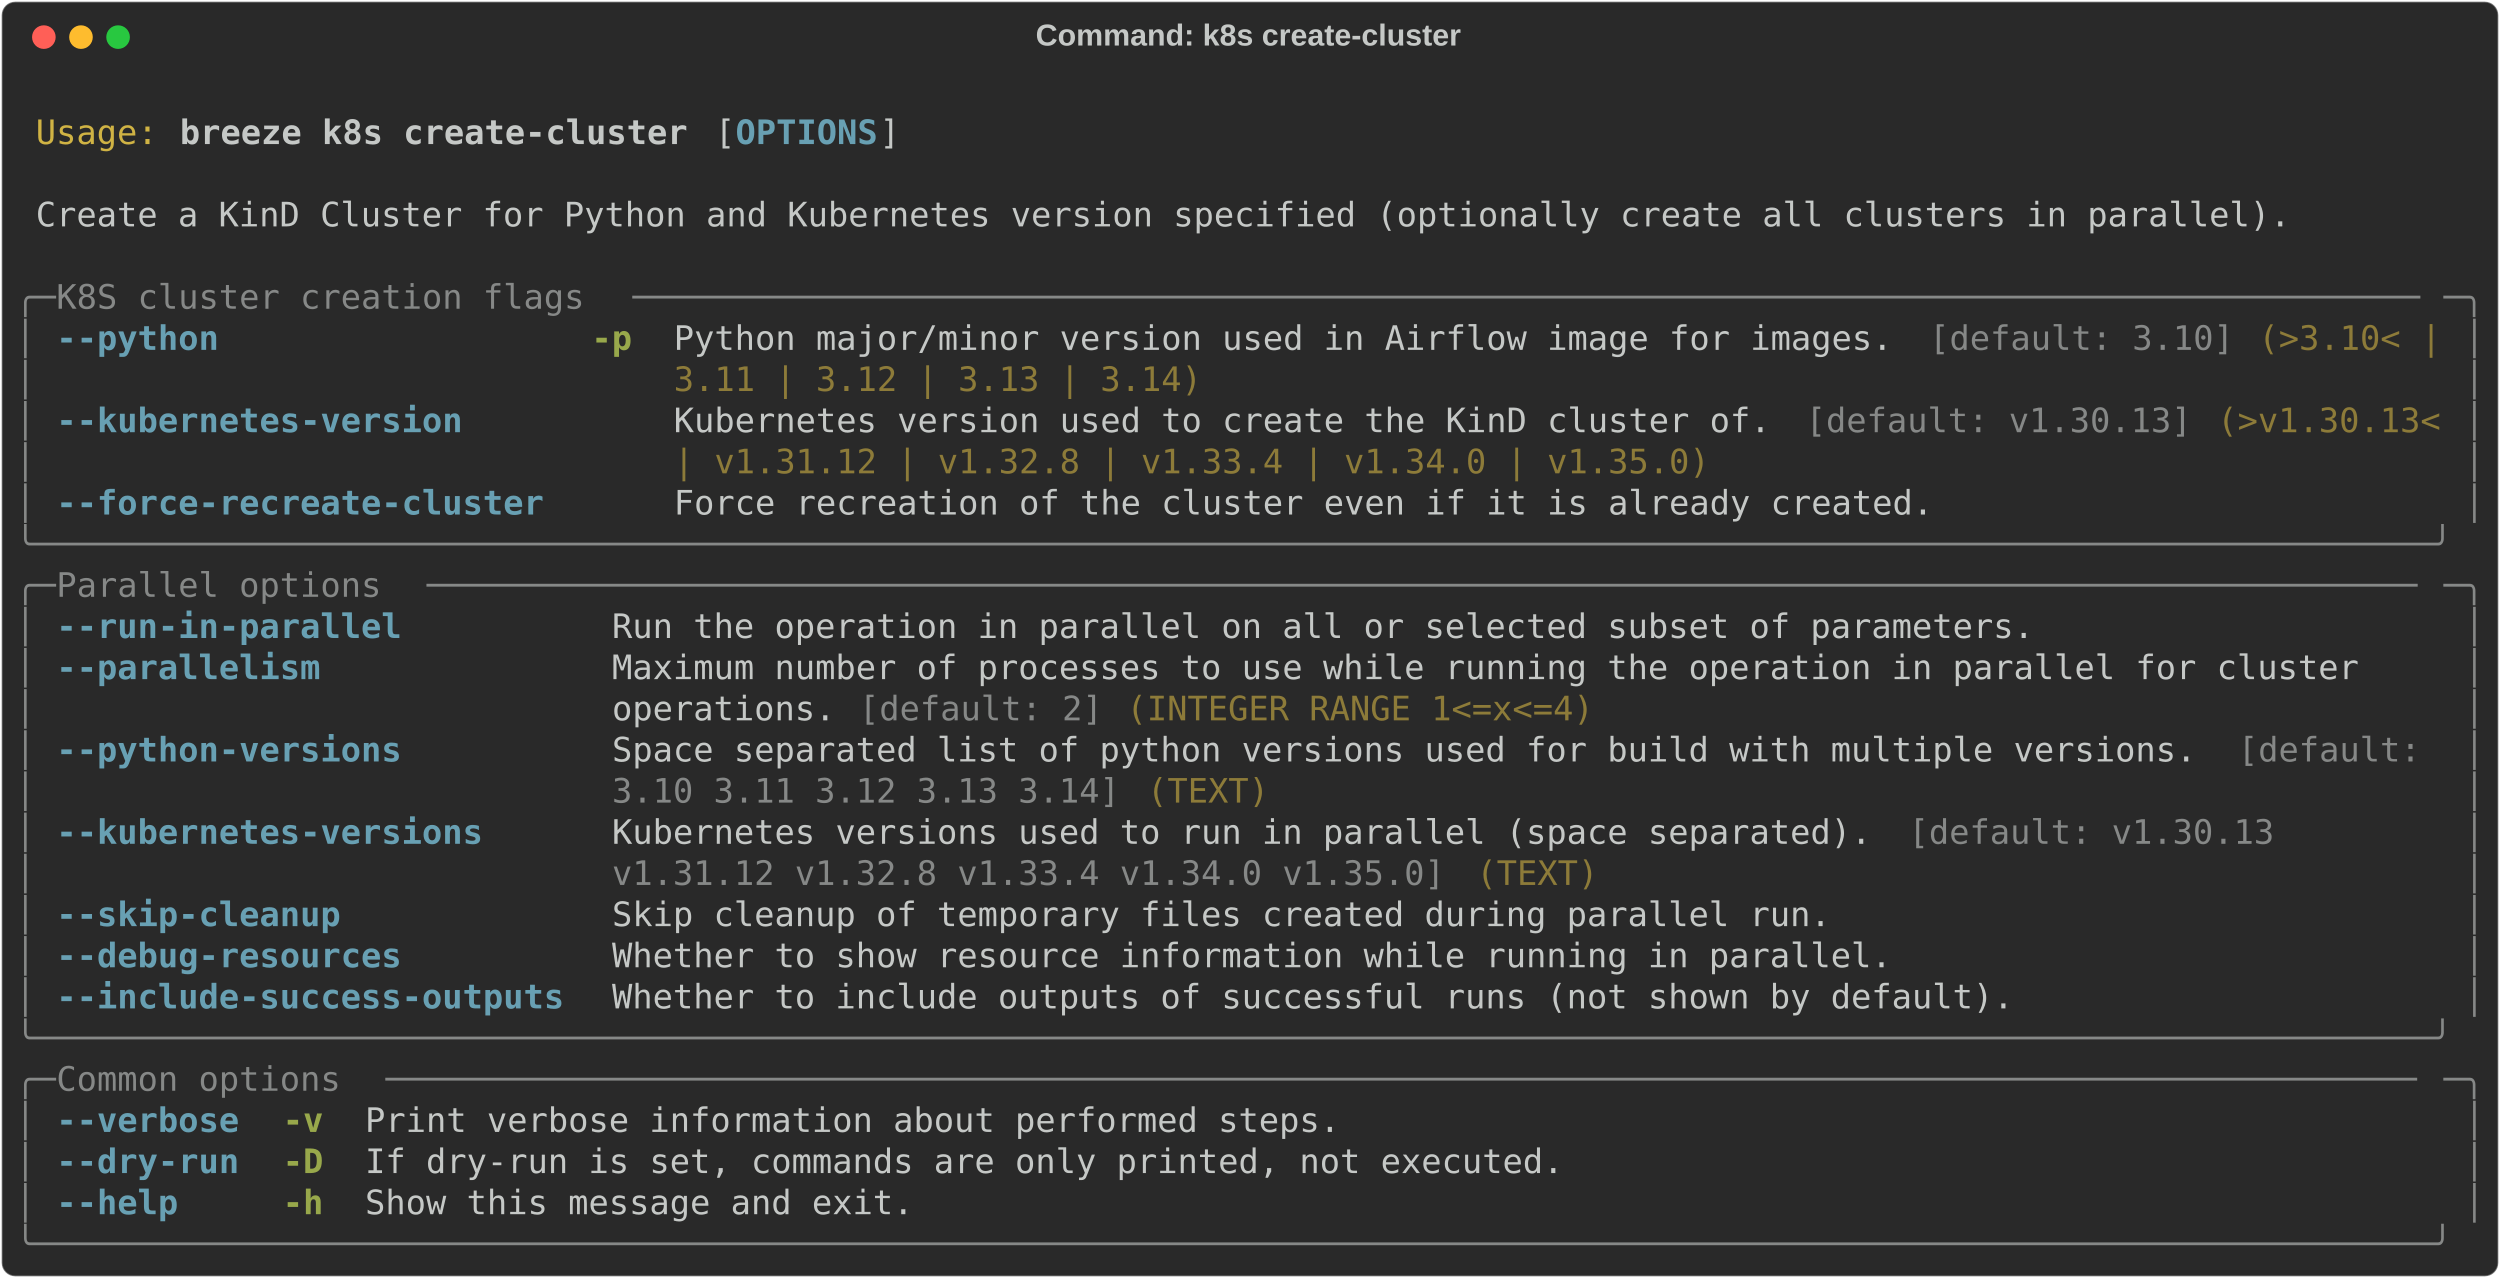
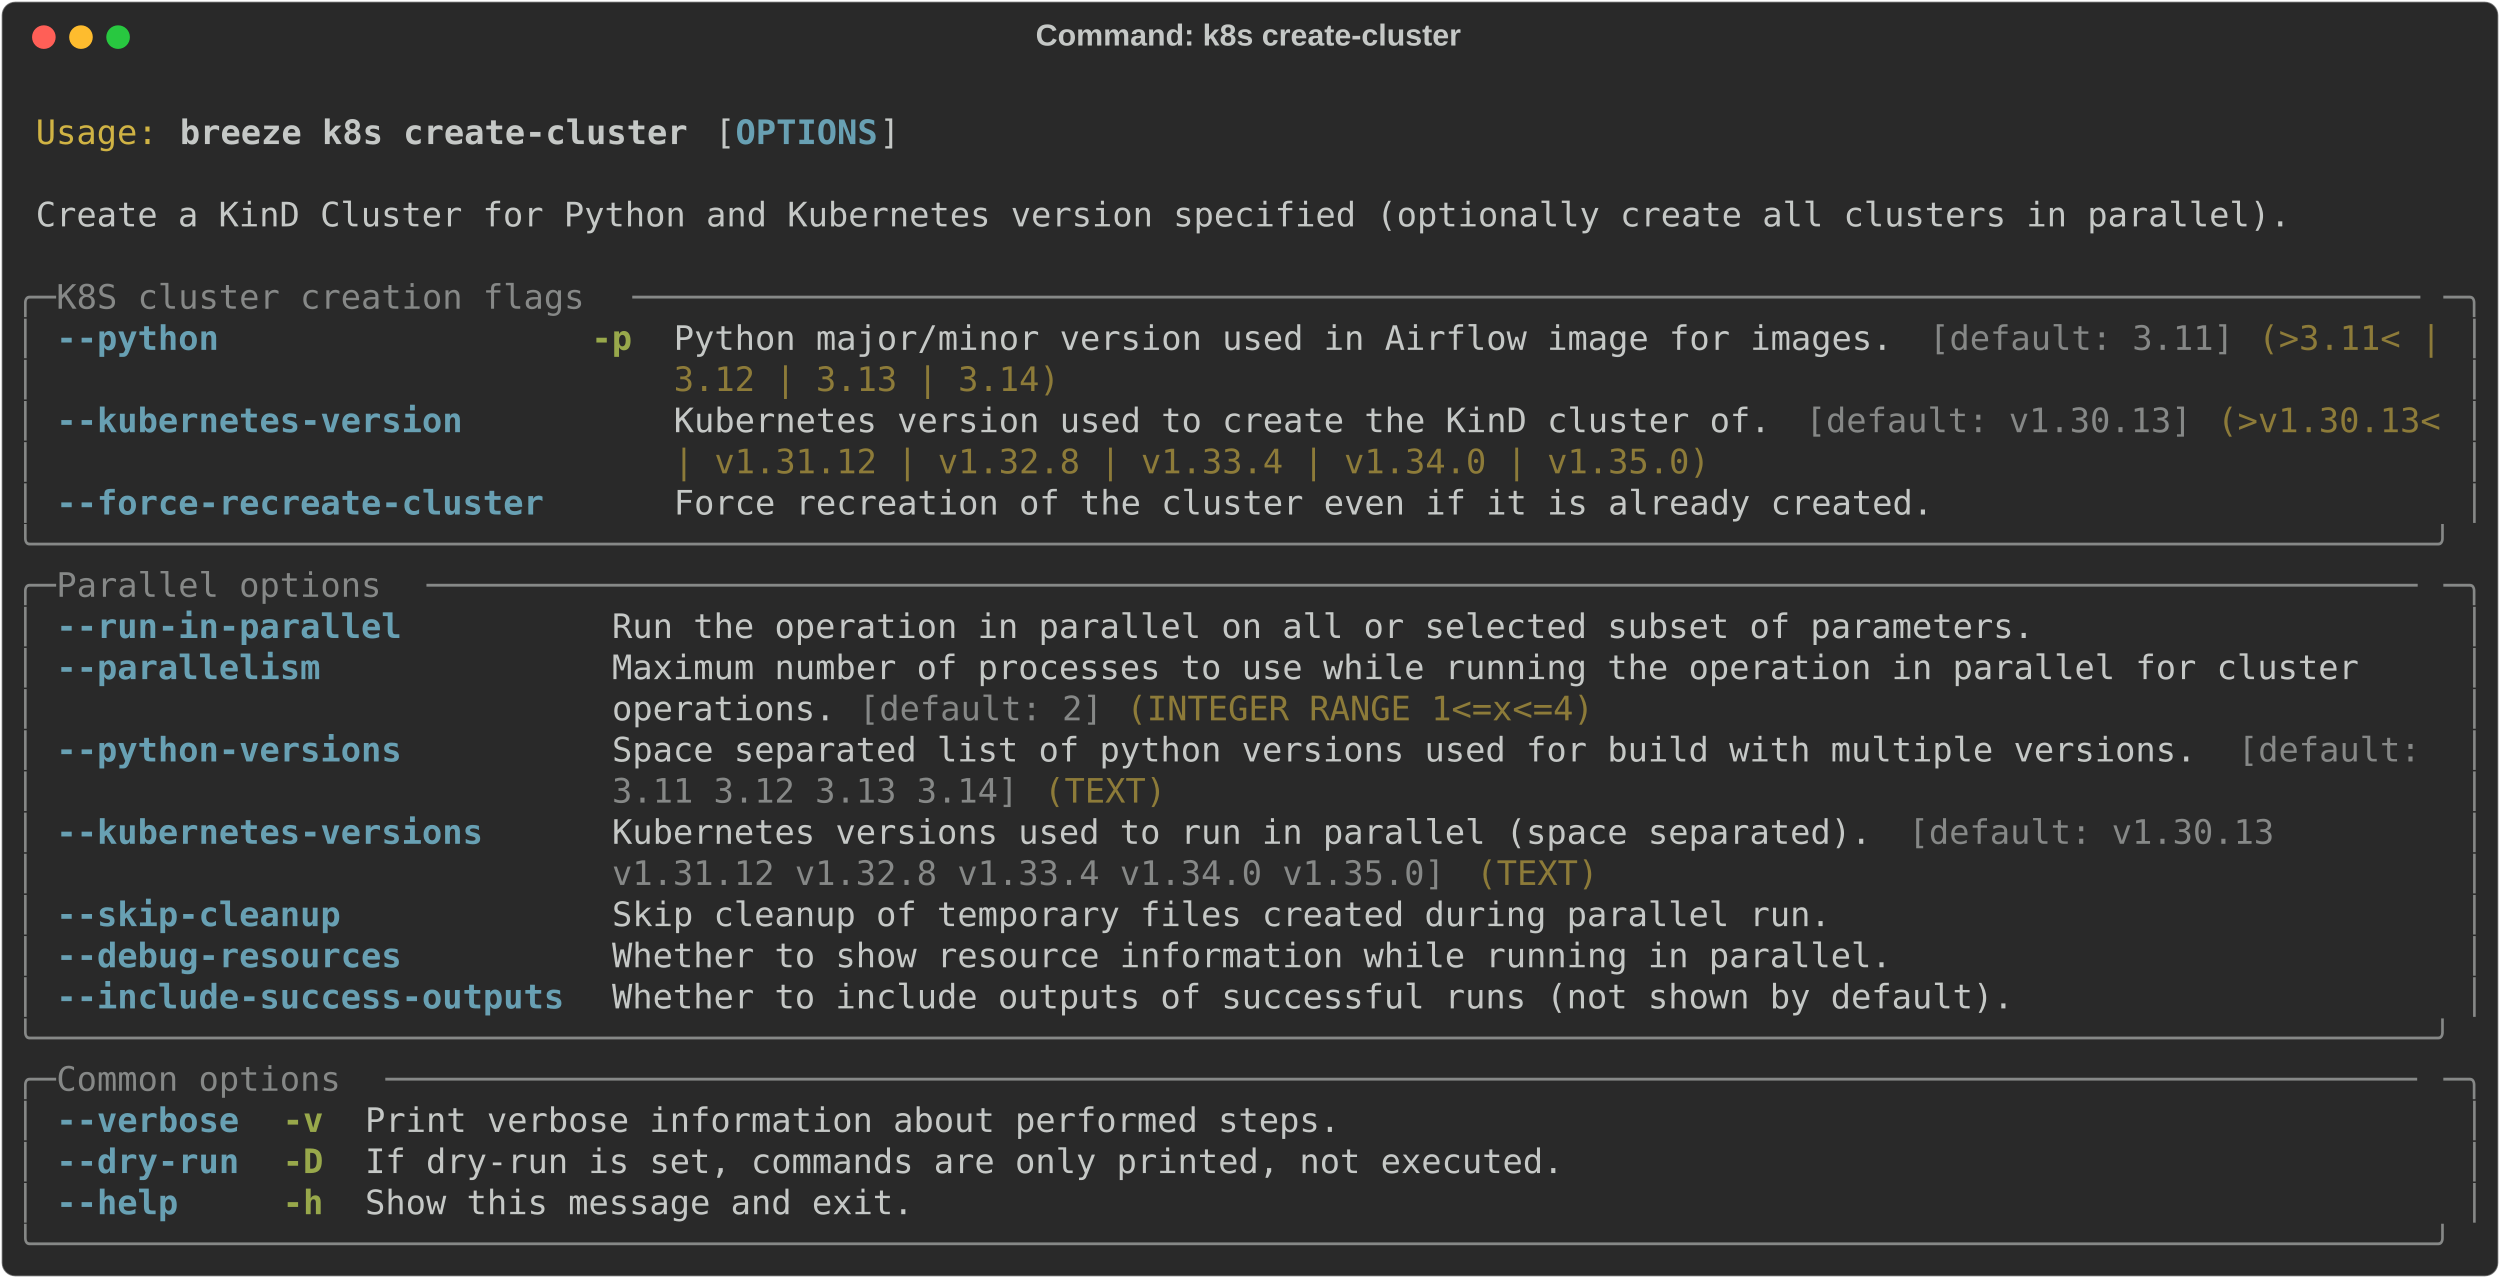
<svg xmlns="http://www.w3.org/2000/svg" class="rich-terminal" viewBox="0 0 1482 757.6">
  <style>

    @font-face {
        font-family: "Fira Code";
        src: local("FiraCode-Regular"),
                url("https://cdnjs.cloudflare.com/ajax/libs/firacode/6.2.0/woff2/FiraCode-Regular.woff2") format("woff2"),
                url("https://cdnjs.cloudflare.com/ajax/libs/firacode/6.2.0/woff/FiraCode-Regular.woff") format("woff");
        font-style: normal;
        font-weight: 400;
    }
    @font-face {
        font-family: "Fira Code";
        src: local("FiraCode-Bold"),
                url("https://cdnjs.cloudflare.com/ajax/libs/firacode/6.2.0/woff2/FiraCode-Bold.woff2") format("woff2"),
                url("https://cdnjs.cloudflare.com/ajax/libs/firacode/6.2.0/woff/FiraCode-Bold.woff") format("woff");
        font-style: bold;
        font-weight: 700;
    }

    .breeze-k8s-create-cluster-matrix {
        font-family: Fira Code, monospace;
        font-size: 20px;
        line-height: 24.4px;
        font-variant-east-asian: full-width;
    }

    .breeze-k8s-create-cluster-title {
        font-size: 18px;
        font-weight: bold;
        font-family: arial;
    }

    .breeze-k8s-create-cluster-r1 { fill: #c5c8c6 }
.breeze-k8s-create-cluster-r2 { fill: #d0b344 }
.breeze-k8s-create-cluster-r3 { fill: #c5c8c6;font-weight: bold }
.breeze-k8s-create-cluster-r4 { fill: #68a0b3;font-weight: bold }
.breeze-k8s-create-cluster-r5 { fill: #868887 }
.breeze-k8s-create-cluster-r6 { fill: #98a84b;font-weight: bold }
.breeze-k8s-create-cluster-r7 { fill: #8d7b39 }
    </style>
  <defs>
    <clipPath id="breeze-k8s-create-cluster-clip-terminal">
      <rect x="0" y="0" width="1463.0" height="706.6" />
    </clipPath>
    <clipPath id="breeze-k8s-create-cluster-line-0">
      <rect x="0" y="1.5" width="1464" height="24.65" />
    </clipPath>
    <clipPath id="breeze-k8s-create-cluster-line-1">
      <rect x="0" y="25.9" width="1464" height="24.65" />
    </clipPath>
    <clipPath id="breeze-k8s-create-cluster-line-2">
      <rect x="0" y="50.3" width="1464" height="24.65" />
    </clipPath>
    <clipPath id="breeze-k8s-create-cluster-line-3">
      <rect x="0" y="74.7" width="1464" height="24.65" />
    </clipPath>
    <clipPath id="breeze-k8s-create-cluster-line-4">
      <rect x="0" y="99.1" width="1464" height="24.65" />
    </clipPath>
    <clipPath id="breeze-k8s-create-cluster-line-5">
      <rect x="0" y="123.5" width="1464" height="24.65" />
    </clipPath>
    <clipPath id="breeze-k8s-create-cluster-line-6">
      <rect x="0" y="147.9" width="1464" height="24.65" />
    </clipPath>
    <clipPath id="breeze-k8s-create-cluster-line-7">
      <rect x="0" y="172.3" width="1464" height="24.65" />
    </clipPath>
    <clipPath id="breeze-k8s-create-cluster-line-8">
      <rect x="0" y="196.7" width="1464" height="24.65" />
    </clipPath>
    <clipPath id="breeze-k8s-create-cluster-line-9">
      <rect x="0" y="221.1" width="1464" height="24.65" />
    </clipPath>
    <clipPath id="breeze-k8s-create-cluster-line-10">
      <rect x="0" y="245.5" width="1464" height="24.65" />
    </clipPath>
    <clipPath id="breeze-k8s-create-cluster-line-11">
      <rect x="0" y="269.9" width="1464" height="24.65" />
    </clipPath>
    <clipPath id="breeze-k8s-create-cluster-line-12">
      <rect x="0" y="294.3" width="1464" height="24.65" />
    </clipPath>
    <clipPath id="breeze-k8s-create-cluster-line-13">
      <rect x="0" y="318.7" width="1464" height="24.65" />
    </clipPath>
    <clipPath id="breeze-k8s-create-cluster-line-14">
      <rect x="0" y="343.1" width="1464" height="24.65" />
    </clipPath>
    <clipPath id="breeze-k8s-create-cluster-line-15">
      <rect x="0" y="367.5" width="1464" height="24.65" />
    </clipPath>
    <clipPath id="breeze-k8s-create-cluster-line-16">
      <rect x="0" y="391.9" width="1464" height="24.65" />
    </clipPath>
    <clipPath id="breeze-k8s-create-cluster-line-17">
      <rect x="0" y="416.3" width="1464" height="24.65" />
    </clipPath>
    <clipPath id="breeze-k8s-create-cluster-line-18">
      <rect x="0" y="440.7" width="1464" height="24.65" />
    </clipPath>
    <clipPath id="breeze-k8s-create-cluster-line-19">
      <rect x="0" y="465.1" width="1464" height="24.65" />
    </clipPath>
    <clipPath id="breeze-k8s-create-cluster-line-20">
      <rect x="0" y="489.5" width="1464" height="24.65" />
    </clipPath>
    <clipPath id="breeze-k8s-create-cluster-line-21">
      <rect x="0" y="513.9" width="1464" height="24.65" />
    </clipPath>
    <clipPath id="breeze-k8s-create-cluster-line-22">
      <rect x="0" y="538.3" width="1464" height="24.65" />
    </clipPath>
    <clipPath id="breeze-k8s-create-cluster-line-23">
      <rect x="0" y="562.7" width="1464" height="24.65" />
    </clipPath>
    <clipPath id="breeze-k8s-create-cluster-line-24">
      <rect x="0" y="587.1" width="1464" height="24.65" />
    </clipPath>
    <clipPath id="breeze-k8s-create-cluster-line-25">
      <rect x="0" y="611.5" width="1464" height="24.65" />
    </clipPath>
    <clipPath id="breeze-k8s-create-cluster-line-26">
      <rect x="0" y="635.9" width="1464" height="24.65" />
    </clipPath>
    <clipPath id="breeze-k8s-create-cluster-line-27">
      <rect x="0" y="660.3" width="1464" height="24.65" />
    </clipPath>
  </defs>
  <rect fill="#292929" stroke="rgba(255,255,255,0.35)" stroke-width="1" x="1" y="1" width="1480" height="755.6" rx="8" />
  <text class="breeze-k8s-create-cluster-title" fill="#c5c8c6" text-anchor="middle" x="740" y="27">Command: k8s create-cluster</text>
  <g transform="translate(26,22)">
    <circle cx="0" cy="0" r="7" fill="#ff5f57" />
    <circle cx="22" cy="0" r="7" fill="#febc2e" />
    <circle cx="44" cy="0" r="7" fill="#28c840" />
  </g>
  <g transform="translate(9, 41)" clip-path="url(#breeze-k8s-create-cluster-clip-terminal)">
    <g class="breeze-k8s-create-cluster-matrix">
      <text class="breeze-k8s-create-cluster-r1" x="1464" y="20" textLength="12.2" clip-path="url(#breeze-k8s-create-cluster-line-0)">
</text>
      <text class="breeze-k8s-create-cluster-r2" x="12.2" y="44.4" textLength="73.2" clip-path="url(#breeze-k8s-create-cluster-line-1)">Usage:</text>
      <text class="breeze-k8s-create-cluster-r3" x="97.6" y="44.4" textLength="305" clip-path="url(#breeze-k8s-create-cluster-line-1)">breeze k8s create-cluster</text>
      <text class="breeze-k8s-create-cluster-r1" x="414.8" y="44.4" textLength="12.2" clip-path="url(#breeze-k8s-create-cluster-line-1)">[</text>
      <text class="breeze-k8s-create-cluster-r4" x="427" y="44.4" textLength="85.4" clip-path="url(#breeze-k8s-create-cluster-line-1)">OPTIONS</text>
      <text class="breeze-k8s-create-cluster-r1" x="512.4" y="44.4" textLength="12.2" clip-path="url(#breeze-k8s-create-cluster-line-1)">]</text>
      <text class="breeze-k8s-create-cluster-r1" x="1464" y="44.4" textLength="12.2" clip-path="url(#breeze-k8s-create-cluster-line-1)">
</text>
      <text class="breeze-k8s-create-cluster-r1" x="1464" y="68.8" textLength="12.2" clip-path="url(#breeze-k8s-create-cluster-line-2)">
</text>
      <text class="breeze-k8s-create-cluster-r1" x="12.2" y="93.2" textLength="1354.2" clip-path="url(#breeze-k8s-create-cluster-line-3)">Create a KinD Cluster for Python and Kubernetes version specified (optionally create all clusters in parallel).</text>
      <text class="breeze-k8s-create-cluster-r1" x="1464" y="93.2" textLength="12.2" clip-path="url(#breeze-k8s-create-cluster-line-3)">
</text>
      <text class="breeze-k8s-create-cluster-r1" x="1464" y="117.6" textLength="12.2" clip-path="url(#breeze-k8s-create-cluster-line-4)">
</text>
      <text class="breeze-k8s-create-cluster-r5" x="0" y="142" textLength="24.4" clip-path="url(#breeze-k8s-create-cluster-line-5)">╭─</text>
      <text class="breeze-k8s-create-cluster-r5" x="24.4" y="142" textLength="341.6" clip-path="url(#breeze-k8s-create-cluster-line-5)"> K8S cluster creation flags </text>
      <text class="breeze-k8s-create-cluster-r5" x="366" y="142" textLength="1073.6" clip-path="url(#breeze-k8s-create-cluster-line-5)">────────────────────────────────────────────────────────────────────────────────────────</text>
      <text class="breeze-k8s-create-cluster-r5" x="1439.6" y="142" textLength="24.4" clip-path="url(#breeze-k8s-create-cluster-line-5)">─╮</text>
      <text class="breeze-k8s-create-cluster-r1" x="1464" y="142" textLength="12.2" clip-path="url(#breeze-k8s-create-cluster-line-5)">
</text>
      <text class="breeze-k8s-create-cluster-r5" x="0" y="166.4" textLength="12.2" clip-path="url(#breeze-k8s-create-cluster-line-6)">│</text>
      <text class="breeze-k8s-create-cluster-r4" x="24.4" y="166.4" textLength="292.8" clip-path="url(#breeze-k8s-create-cluster-line-6)">--python                </text>
      <text class="breeze-k8s-create-cluster-r6" x="341.6" y="166.4" textLength="24.4" clip-path="url(#breeze-k8s-create-cluster-line-6)">-p</text>
      <text class="breeze-k8s-create-cluster-r1" x="390.4" y="166.4" textLength="744.2" clip-path="url(#breeze-k8s-create-cluster-line-6)">Python major/minor version used in Airflow image for images. </text>
-       <text class="breeze-k8s-create-cluster-r5" x="1134.6" y="166.4" textLength="183" clip-path="url(#breeze-k8s-create-cluster-line-6)">[default: 3.10]</text>
-       <text class="breeze-k8s-create-cluster-r7" x="1329.8" y="166.4" textLength="109.8" clip-path="url(#breeze-k8s-create-cluster-line-6)">(&gt;3.10&lt; |</text>
+       <text class="breeze-k8s-create-cluster-r5" x="1134.6" y="166.4" textLength="183" clip-path="url(#breeze-k8s-create-cluster-line-6)">[default: 3.11]</text>
+       <text class="breeze-k8s-create-cluster-r7" x="1329.8" y="166.4" textLength="109.8" clip-path="url(#breeze-k8s-create-cluster-line-6)">(&gt;3.11&lt; |</text>
      <text class="breeze-k8s-create-cluster-r5" x="1451.8" y="166.4" textLength="12.2" clip-path="url(#breeze-k8s-create-cluster-line-6)">│</text>
      <text class="breeze-k8s-create-cluster-r1" x="1464" y="166.4" textLength="12.2" clip-path="url(#breeze-k8s-create-cluster-line-6)">
</text>
      <text class="breeze-k8s-create-cluster-r5" x="0" y="190.8" textLength="12.2" clip-path="url(#breeze-k8s-create-cluster-line-7)">│</text>
-       <text class="breeze-k8s-create-cluster-r7" x="390.4" y="190.8" textLength="317.2" clip-path="url(#breeze-k8s-create-cluster-line-7)">3.11 | 3.12 | 3.13 | 3.14)</text>
+       <text class="breeze-k8s-create-cluster-r7" x="390.4" y="190.8" textLength="231.8" clip-path="url(#breeze-k8s-create-cluster-line-7)">3.12 | 3.13 | 3.14)</text>
      <text class="breeze-k8s-create-cluster-r5" x="1451.8" y="190.8" textLength="12.2" clip-path="url(#breeze-k8s-create-cluster-line-7)">│</text>
      <text class="breeze-k8s-create-cluster-r1" x="1464" y="190.8" textLength="12.2" clip-path="url(#breeze-k8s-create-cluster-line-7)">
</text>
      <text class="breeze-k8s-create-cluster-r5" x="0" y="215.2" textLength="12.2" clip-path="url(#breeze-k8s-create-cluster-line-8)">│</text>
      <text class="breeze-k8s-create-cluster-r4" x="24.4" y="215.2" textLength="292.8" clip-path="url(#breeze-k8s-create-cluster-line-8)">--kubernetes-version    </text>
      <text class="breeze-k8s-create-cluster-r1" x="390.4" y="215.2" textLength="671" clip-path="url(#breeze-k8s-create-cluster-line-8)">Kubernetes version used to create the KinD cluster of. </text>
      <text class="breeze-k8s-create-cluster-r5" x="1061.4" y="215.2" textLength="231.8" clip-path="url(#breeze-k8s-create-cluster-line-8)">[default: v1.30.13]</text>
      <text class="breeze-k8s-create-cluster-r7" x="1305.4" y="215.2" textLength="134.2" clip-path="url(#breeze-k8s-create-cluster-line-8)">(&gt;v1.30.13&lt;</text>
      <text class="breeze-k8s-create-cluster-r5" x="1451.8" y="215.2" textLength="12.2" clip-path="url(#breeze-k8s-create-cluster-line-8)">│</text>
      <text class="breeze-k8s-create-cluster-r1" x="1464" y="215.2" textLength="12.2" clip-path="url(#breeze-k8s-create-cluster-line-8)">
</text>
      <text class="breeze-k8s-create-cluster-r5" x="0" y="239.6" textLength="12.2" clip-path="url(#breeze-k8s-create-cluster-line-9)">│</text>
      <text class="breeze-k8s-create-cluster-r7" x="390.4" y="239.6" textLength="622.2" clip-path="url(#breeze-k8s-create-cluster-line-9)">| v1.31.12 | v1.32.8 | v1.33.4 | v1.34.0 | v1.35.0)</text>
      <text class="breeze-k8s-create-cluster-r5" x="1451.8" y="239.6" textLength="12.2" clip-path="url(#breeze-k8s-create-cluster-line-9)">│</text>
      <text class="breeze-k8s-create-cluster-r1" x="1464" y="239.6" textLength="12.2" clip-path="url(#breeze-k8s-create-cluster-line-9)">
</text>
      <text class="breeze-k8s-create-cluster-r5" x="0" y="264" textLength="12.2" clip-path="url(#breeze-k8s-create-cluster-line-10)">│</text>
      <text class="breeze-k8s-create-cluster-r4" x="24.4" y="264" textLength="292.8" clip-path="url(#breeze-k8s-create-cluster-line-10)">--force-recreate-cluster</text>
      <text class="breeze-k8s-create-cluster-r1" x="390.4" y="264" textLength="756.4" clip-path="url(#breeze-k8s-create-cluster-line-10)">Force recreation of the cluster even if it is already created.</text>
      <text class="breeze-k8s-create-cluster-r5" x="1451.8" y="264" textLength="12.2" clip-path="url(#breeze-k8s-create-cluster-line-10)">│</text>
      <text class="breeze-k8s-create-cluster-r1" x="1464" y="264" textLength="12.2" clip-path="url(#breeze-k8s-create-cluster-line-10)">
</text>
      <text class="breeze-k8s-create-cluster-r5" x="0" y="288.4" textLength="1464" clip-path="url(#breeze-k8s-create-cluster-line-11)">╰──────────────────────────────────────────────────────────────────────────────────────────────────────────────────────╯</text>
      <text class="breeze-k8s-create-cluster-r1" x="1464" y="288.4" textLength="12.2" clip-path="url(#breeze-k8s-create-cluster-line-11)">
</text>
      <text class="breeze-k8s-create-cluster-r5" x="0" y="312.8" textLength="24.4" clip-path="url(#breeze-k8s-create-cluster-line-12)">╭─</text>
      <text class="breeze-k8s-create-cluster-r5" x="24.4" y="312.8" textLength="219.6" clip-path="url(#breeze-k8s-create-cluster-line-12)"> Parallel options </text>
      <text class="breeze-k8s-create-cluster-r5" x="244" y="312.8" textLength="1195.6" clip-path="url(#breeze-k8s-create-cluster-line-12)">──────────────────────────────────────────────────────────────────────────────────────────────────</text>
      <text class="breeze-k8s-create-cluster-r5" x="1439.6" y="312.8" textLength="24.4" clip-path="url(#breeze-k8s-create-cluster-line-12)">─╮</text>
      <text class="breeze-k8s-create-cluster-r1" x="1464" y="312.8" textLength="12.2" clip-path="url(#breeze-k8s-create-cluster-line-12)">
</text>
      <text class="breeze-k8s-create-cluster-r5" x="0" y="337.2" textLength="12.2" clip-path="url(#breeze-k8s-create-cluster-line-13)">│</text>
      <text class="breeze-k8s-create-cluster-r4" x="24.4" y="337.2" textLength="305" clip-path="url(#breeze-k8s-create-cluster-line-13)">--run-in-parallel        </text>
      <text class="breeze-k8s-create-cluster-r1" x="353.8" y="337.2" textLength="854" clip-path="url(#breeze-k8s-create-cluster-line-13)">Run the operation in parallel on all or selected subset of parameters.</text>
      <text class="breeze-k8s-create-cluster-r5" x="1451.8" y="337.2" textLength="12.2" clip-path="url(#breeze-k8s-create-cluster-line-13)">│</text>
      <text class="breeze-k8s-create-cluster-r1" x="1464" y="337.2" textLength="12.2" clip-path="url(#breeze-k8s-create-cluster-line-13)">
</text>
      <text class="breeze-k8s-create-cluster-r5" x="0" y="361.6" textLength="12.2" clip-path="url(#breeze-k8s-create-cluster-line-14)">│</text>
      <text class="breeze-k8s-create-cluster-r4" x="24.4" y="361.6" textLength="305" clip-path="url(#breeze-k8s-create-cluster-line-14)">--parallelism            </text>
      <text class="breeze-k8s-create-cluster-r1" x="353.8" y="361.6" textLength="1085.8" clip-path="url(#breeze-k8s-create-cluster-line-14)">Maximum number of processes to use while running the operation in parallel for cluster   </text>
      <text class="breeze-k8s-create-cluster-r5" x="1451.8" y="361.6" textLength="12.2" clip-path="url(#breeze-k8s-create-cluster-line-14)">│</text>
      <text class="breeze-k8s-create-cluster-r1" x="1464" y="361.6" textLength="12.2" clip-path="url(#breeze-k8s-create-cluster-line-14)">
</text>
      <text class="breeze-k8s-create-cluster-r5" x="0" y="386" textLength="12.2" clip-path="url(#breeze-k8s-create-cluster-line-15)">│</text>
      <text class="breeze-k8s-create-cluster-r1" x="353.8" y="386" textLength="146.4" clip-path="url(#breeze-k8s-create-cluster-line-15)">operations. </text>
      <text class="breeze-k8s-create-cluster-r5" x="500.2" y="386" textLength="146.4" clip-path="url(#breeze-k8s-create-cluster-line-15)">[default: 2]</text>
      <text class="breeze-k8s-create-cluster-r7" x="658.8" y="386" textLength="280.6" clip-path="url(#breeze-k8s-create-cluster-line-15)">(INTEGER RANGE 1&lt;=x&lt;=4)</text>
      <text class="breeze-k8s-create-cluster-r5" x="1451.8" y="386" textLength="12.2" clip-path="url(#breeze-k8s-create-cluster-line-15)">│</text>
      <text class="breeze-k8s-create-cluster-r1" x="1464" y="386" textLength="12.2" clip-path="url(#breeze-k8s-create-cluster-line-15)">
</text>
      <text class="breeze-k8s-create-cluster-r5" x="0" y="410.4" textLength="12.2" clip-path="url(#breeze-k8s-create-cluster-line-16)">│</text>
      <text class="breeze-k8s-create-cluster-r4" x="24.4" y="410.4" textLength="305" clip-path="url(#breeze-k8s-create-cluster-line-16)">--python-versions        </text>
      <text class="breeze-k8s-create-cluster-r1" x="353.8" y="410.4" textLength="963.8" clip-path="url(#breeze-k8s-create-cluster-line-16)">Space separated list of python versions used for build with multiple versions. </text>
      <text class="breeze-k8s-create-cluster-r5" x="1317.6" y="410.4" textLength="122" clip-path="url(#breeze-k8s-create-cluster-line-16)">[default: </text>
      <text class="breeze-k8s-create-cluster-r5" x="1451.8" y="410.4" textLength="12.2" clip-path="url(#breeze-k8s-create-cluster-line-16)">│</text>
      <text class="breeze-k8s-create-cluster-r1" x="1464" y="410.4" textLength="12.2" clip-path="url(#breeze-k8s-create-cluster-line-16)">
</text>
      <text class="breeze-k8s-create-cluster-r5" x="0" y="434.8" textLength="12.2" clip-path="url(#breeze-k8s-create-cluster-line-17)">│</text>
-       <text class="breeze-k8s-create-cluster-r5" x="353.8" y="434.8" textLength="305" clip-path="url(#breeze-k8s-create-cluster-line-17)">3.10 3.11 3.12 3.13 3.14]</text>
-       <text class="breeze-k8s-create-cluster-r7" x="671" y="434.8" textLength="73.2" clip-path="url(#breeze-k8s-create-cluster-line-17)">(TEXT)</text>
+       <text class="breeze-k8s-create-cluster-r5" x="353.8" y="434.8" textLength="244" clip-path="url(#breeze-k8s-create-cluster-line-17)">3.11 3.12 3.13 3.14]</text>
+       <text class="breeze-k8s-create-cluster-r7" x="610" y="434.8" textLength="73.2" clip-path="url(#breeze-k8s-create-cluster-line-17)">(TEXT)</text>
      <text class="breeze-k8s-create-cluster-r5" x="1451.8" y="434.8" textLength="12.2" clip-path="url(#breeze-k8s-create-cluster-line-17)">│</text>
      <text class="breeze-k8s-create-cluster-r1" x="1464" y="434.8" textLength="12.2" clip-path="url(#breeze-k8s-create-cluster-line-17)">
</text>
      <text class="breeze-k8s-create-cluster-r5" x="0" y="459.2" textLength="12.2" clip-path="url(#breeze-k8s-create-cluster-line-18)">│</text>
      <text class="breeze-k8s-create-cluster-r4" x="24.4" y="459.2" textLength="305" clip-path="url(#breeze-k8s-create-cluster-line-18)">--kubernetes-versions    </text>
      <text class="breeze-k8s-create-cluster-r1" x="353.8" y="459.2" textLength="768.6" clip-path="url(#breeze-k8s-create-cluster-line-18)">Kubernetes versions used to run in parallel (space separated). </text>
      <text class="breeze-k8s-create-cluster-r5" x="1122.4" y="459.2" textLength="231.8" clip-path="url(#breeze-k8s-create-cluster-line-18)">[default: v1.30.13 </text>
      <text class="breeze-k8s-create-cluster-r5" x="1451.8" y="459.2" textLength="12.2" clip-path="url(#breeze-k8s-create-cluster-line-18)">│</text>
      <text class="breeze-k8s-create-cluster-r1" x="1464" y="459.2" textLength="12.2" clip-path="url(#breeze-k8s-create-cluster-line-18)">
</text>
      <text class="breeze-k8s-create-cluster-r5" x="0" y="483.6" textLength="12.2" clip-path="url(#breeze-k8s-create-cluster-line-19)">│</text>
      <text class="breeze-k8s-create-cluster-r5" x="353.8" y="483.6" textLength="500.2" clip-path="url(#breeze-k8s-create-cluster-line-19)">v1.31.12 v1.32.8 v1.33.4 v1.34.0 v1.35.0]</text>
      <text class="breeze-k8s-create-cluster-r7" x="866.2" y="483.6" textLength="73.2" clip-path="url(#breeze-k8s-create-cluster-line-19)">(TEXT)</text>
      <text class="breeze-k8s-create-cluster-r5" x="1451.8" y="483.6" textLength="12.2" clip-path="url(#breeze-k8s-create-cluster-line-19)">│</text>
      <text class="breeze-k8s-create-cluster-r1" x="1464" y="483.6" textLength="12.2" clip-path="url(#breeze-k8s-create-cluster-line-19)">
</text>
      <text class="breeze-k8s-create-cluster-r5" x="0" y="508" textLength="12.2" clip-path="url(#breeze-k8s-create-cluster-line-20)">│</text>
      <text class="breeze-k8s-create-cluster-r4" x="24.4" y="508" textLength="305" clip-path="url(#breeze-k8s-create-cluster-line-20)">--skip-cleanup           </text>
      <text class="breeze-k8s-create-cluster-r1" x="353.8" y="508" textLength="732" clip-path="url(#breeze-k8s-create-cluster-line-20)">Skip cleanup of temporary files created during parallel run.</text>
      <text class="breeze-k8s-create-cluster-r5" x="1451.8" y="508" textLength="12.2" clip-path="url(#breeze-k8s-create-cluster-line-20)">│</text>
      <text class="breeze-k8s-create-cluster-r1" x="1464" y="508" textLength="12.2" clip-path="url(#breeze-k8s-create-cluster-line-20)">
</text>
      <text class="breeze-k8s-create-cluster-r5" x="0" y="532.4" textLength="12.2" clip-path="url(#breeze-k8s-create-cluster-line-21)">│</text>
      <text class="breeze-k8s-create-cluster-r4" x="24.4" y="532.4" textLength="305" clip-path="url(#breeze-k8s-create-cluster-line-21)">--debug-resources        </text>
      <text class="breeze-k8s-create-cluster-r1" x="353.8" y="532.4" textLength="768.6" clip-path="url(#breeze-k8s-create-cluster-line-21)">Whether to show resource information while running in parallel.</text>
      <text class="breeze-k8s-create-cluster-r5" x="1451.8" y="532.4" textLength="12.2" clip-path="url(#breeze-k8s-create-cluster-line-21)">│</text>
      <text class="breeze-k8s-create-cluster-r1" x="1464" y="532.4" textLength="12.2" clip-path="url(#breeze-k8s-create-cluster-line-21)">
</text>
      <text class="breeze-k8s-create-cluster-r5" x="0" y="556.8" textLength="12.2" clip-path="url(#breeze-k8s-create-cluster-line-22)">│</text>
      <text class="breeze-k8s-create-cluster-r4" x="24.4" y="556.8" textLength="305" clip-path="url(#breeze-k8s-create-cluster-line-22)">--include-success-outputs</text>
      <text class="breeze-k8s-create-cluster-r1" x="353.8" y="556.8" textLength="841.8" clip-path="url(#breeze-k8s-create-cluster-line-22)">Whether to include outputs of successful runs (not shown by default).</text>
      <text class="breeze-k8s-create-cluster-r5" x="1451.8" y="556.8" textLength="12.2" clip-path="url(#breeze-k8s-create-cluster-line-22)">│</text>
      <text class="breeze-k8s-create-cluster-r1" x="1464" y="556.8" textLength="12.2" clip-path="url(#breeze-k8s-create-cluster-line-22)">
</text>
      <text class="breeze-k8s-create-cluster-r5" x="0" y="581.2" textLength="1464" clip-path="url(#breeze-k8s-create-cluster-line-23)">╰──────────────────────────────────────────────────────────────────────────────────────────────────────────────────────╯</text>
      <text class="breeze-k8s-create-cluster-r1" x="1464" y="581.2" textLength="12.2" clip-path="url(#breeze-k8s-create-cluster-line-23)">
</text>
      <text class="breeze-k8s-create-cluster-r5" x="0" y="605.6" textLength="24.4" clip-path="url(#breeze-k8s-create-cluster-line-24)">╭─</text>
      <text class="breeze-k8s-create-cluster-r5" x="24.4" y="605.6" textLength="195.2" clip-path="url(#breeze-k8s-create-cluster-line-24)"> Common options </text>
      <text class="breeze-k8s-create-cluster-r5" x="219.6" y="605.6" textLength="1220" clip-path="url(#breeze-k8s-create-cluster-line-24)">────────────────────────────────────────────────────────────────────────────────────────────────────</text>
      <text class="breeze-k8s-create-cluster-r5" x="1439.6" y="605.6" textLength="24.4" clip-path="url(#breeze-k8s-create-cluster-line-24)">─╮</text>
      <text class="breeze-k8s-create-cluster-r1" x="1464" y="605.6" textLength="12.2" clip-path="url(#breeze-k8s-create-cluster-line-24)">
</text>
      <text class="breeze-k8s-create-cluster-r5" x="0" y="630" textLength="12.2" clip-path="url(#breeze-k8s-create-cluster-line-25)">│</text>
      <text class="breeze-k8s-create-cluster-r4" x="24.4" y="630" textLength="109.8" clip-path="url(#breeze-k8s-create-cluster-line-25)">--verbose</text>
      <text class="breeze-k8s-create-cluster-r6" x="158.6" y="630" textLength="24.4" clip-path="url(#breeze-k8s-create-cluster-line-25)">-v</text>
      <text class="breeze-k8s-create-cluster-r1" x="207.4" y="630" textLength="585.6" clip-path="url(#breeze-k8s-create-cluster-line-25)">Print verbose information about performed steps.</text>
      <text class="breeze-k8s-create-cluster-r5" x="1451.8" y="630" textLength="12.2" clip-path="url(#breeze-k8s-create-cluster-line-25)">│</text>
      <text class="breeze-k8s-create-cluster-r1" x="1464" y="630" textLength="12.2" clip-path="url(#breeze-k8s-create-cluster-line-25)">
</text>
      <text class="breeze-k8s-create-cluster-r5" x="0" y="654.4" textLength="12.2" clip-path="url(#breeze-k8s-create-cluster-line-26)">│</text>
      <text class="breeze-k8s-create-cluster-r4" x="24.4" y="654.4" textLength="109.8" clip-path="url(#breeze-k8s-create-cluster-line-26)">--dry-run</text>
      <text class="breeze-k8s-create-cluster-r6" x="158.6" y="654.4" textLength="24.4" clip-path="url(#breeze-k8s-create-cluster-line-26)">-D</text>
      <text class="breeze-k8s-create-cluster-r1" x="207.4" y="654.4" textLength="719.8" clip-path="url(#breeze-k8s-create-cluster-line-26)">If dry-run is set, commands are only printed, not executed.</text>
      <text class="breeze-k8s-create-cluster-r5" x="1451.8" y="654.4" textLength="12.2" clip-path="url(#breeze-k8s-create-cluster-line-26)">│</text>
      <text class="breeze-k8s-create-cluster-r1" x="1464" y="654.4" textLength="12.2" clip-path="url(#breeze-k8s-create-cluster-line-26)">
</text>
      <text class="breeze-k8s-create-cluster-r5" x="0" y="678.8" textLength="12.2" clip-path="url(#breeze-k8s-create-cluster-line-27)">│</text>
      <text class="breeze-k8s-create-cluster-r4" x="24.4" y="678.8" textLength="109.8" clip-path="url(#breeze-k8s-create-cluster-line-27)">--help   </text>
      <text class="breeze-k8s-create-cluster-r6" x="158.6" y="678.8" textLength="24.4" clip-path="url(#breeze-k8s-create-cluster-line-27)">-h</text>
      <text class="breeze-k8s-create-cluster-r1" x="207.4" y="678.8" textLength="329.4" clip-path="url(#breeze-k8s-create-cluster-line-27)">Show this message and exit.</text>
      <text class="breeze-k8s-create-cluster-r5" x="1451.8" y="678.8" textLength="12.2" clip-path="url(#breeze-k8s-create-cluster-line-27)">│</text>
      <text class="breeze-k8s-create-cluster-r1" x="1464" y="678.8" textLength="12.2" clip-path="url(#breeze-k8s-create-cluster-line-27)">
</text>
      <text class="breeze-k8s-create-cluster-r5" x="0" y="703.2" textLength="1464" clip-path="url(#breeze-k8s-create-cluster-line-28)">╰──────────────────────────────────────────────────────────────────────────────────────────────────────────────────────╯</text>
      <text class="breeze-k8s-create-cluster-r1" x="1464" y="703.2" textLength="12.2" clip-path="url(#breeze-k8s-create-cluster-line-28)">
</text>
    </g>
  </g>
</svg>
